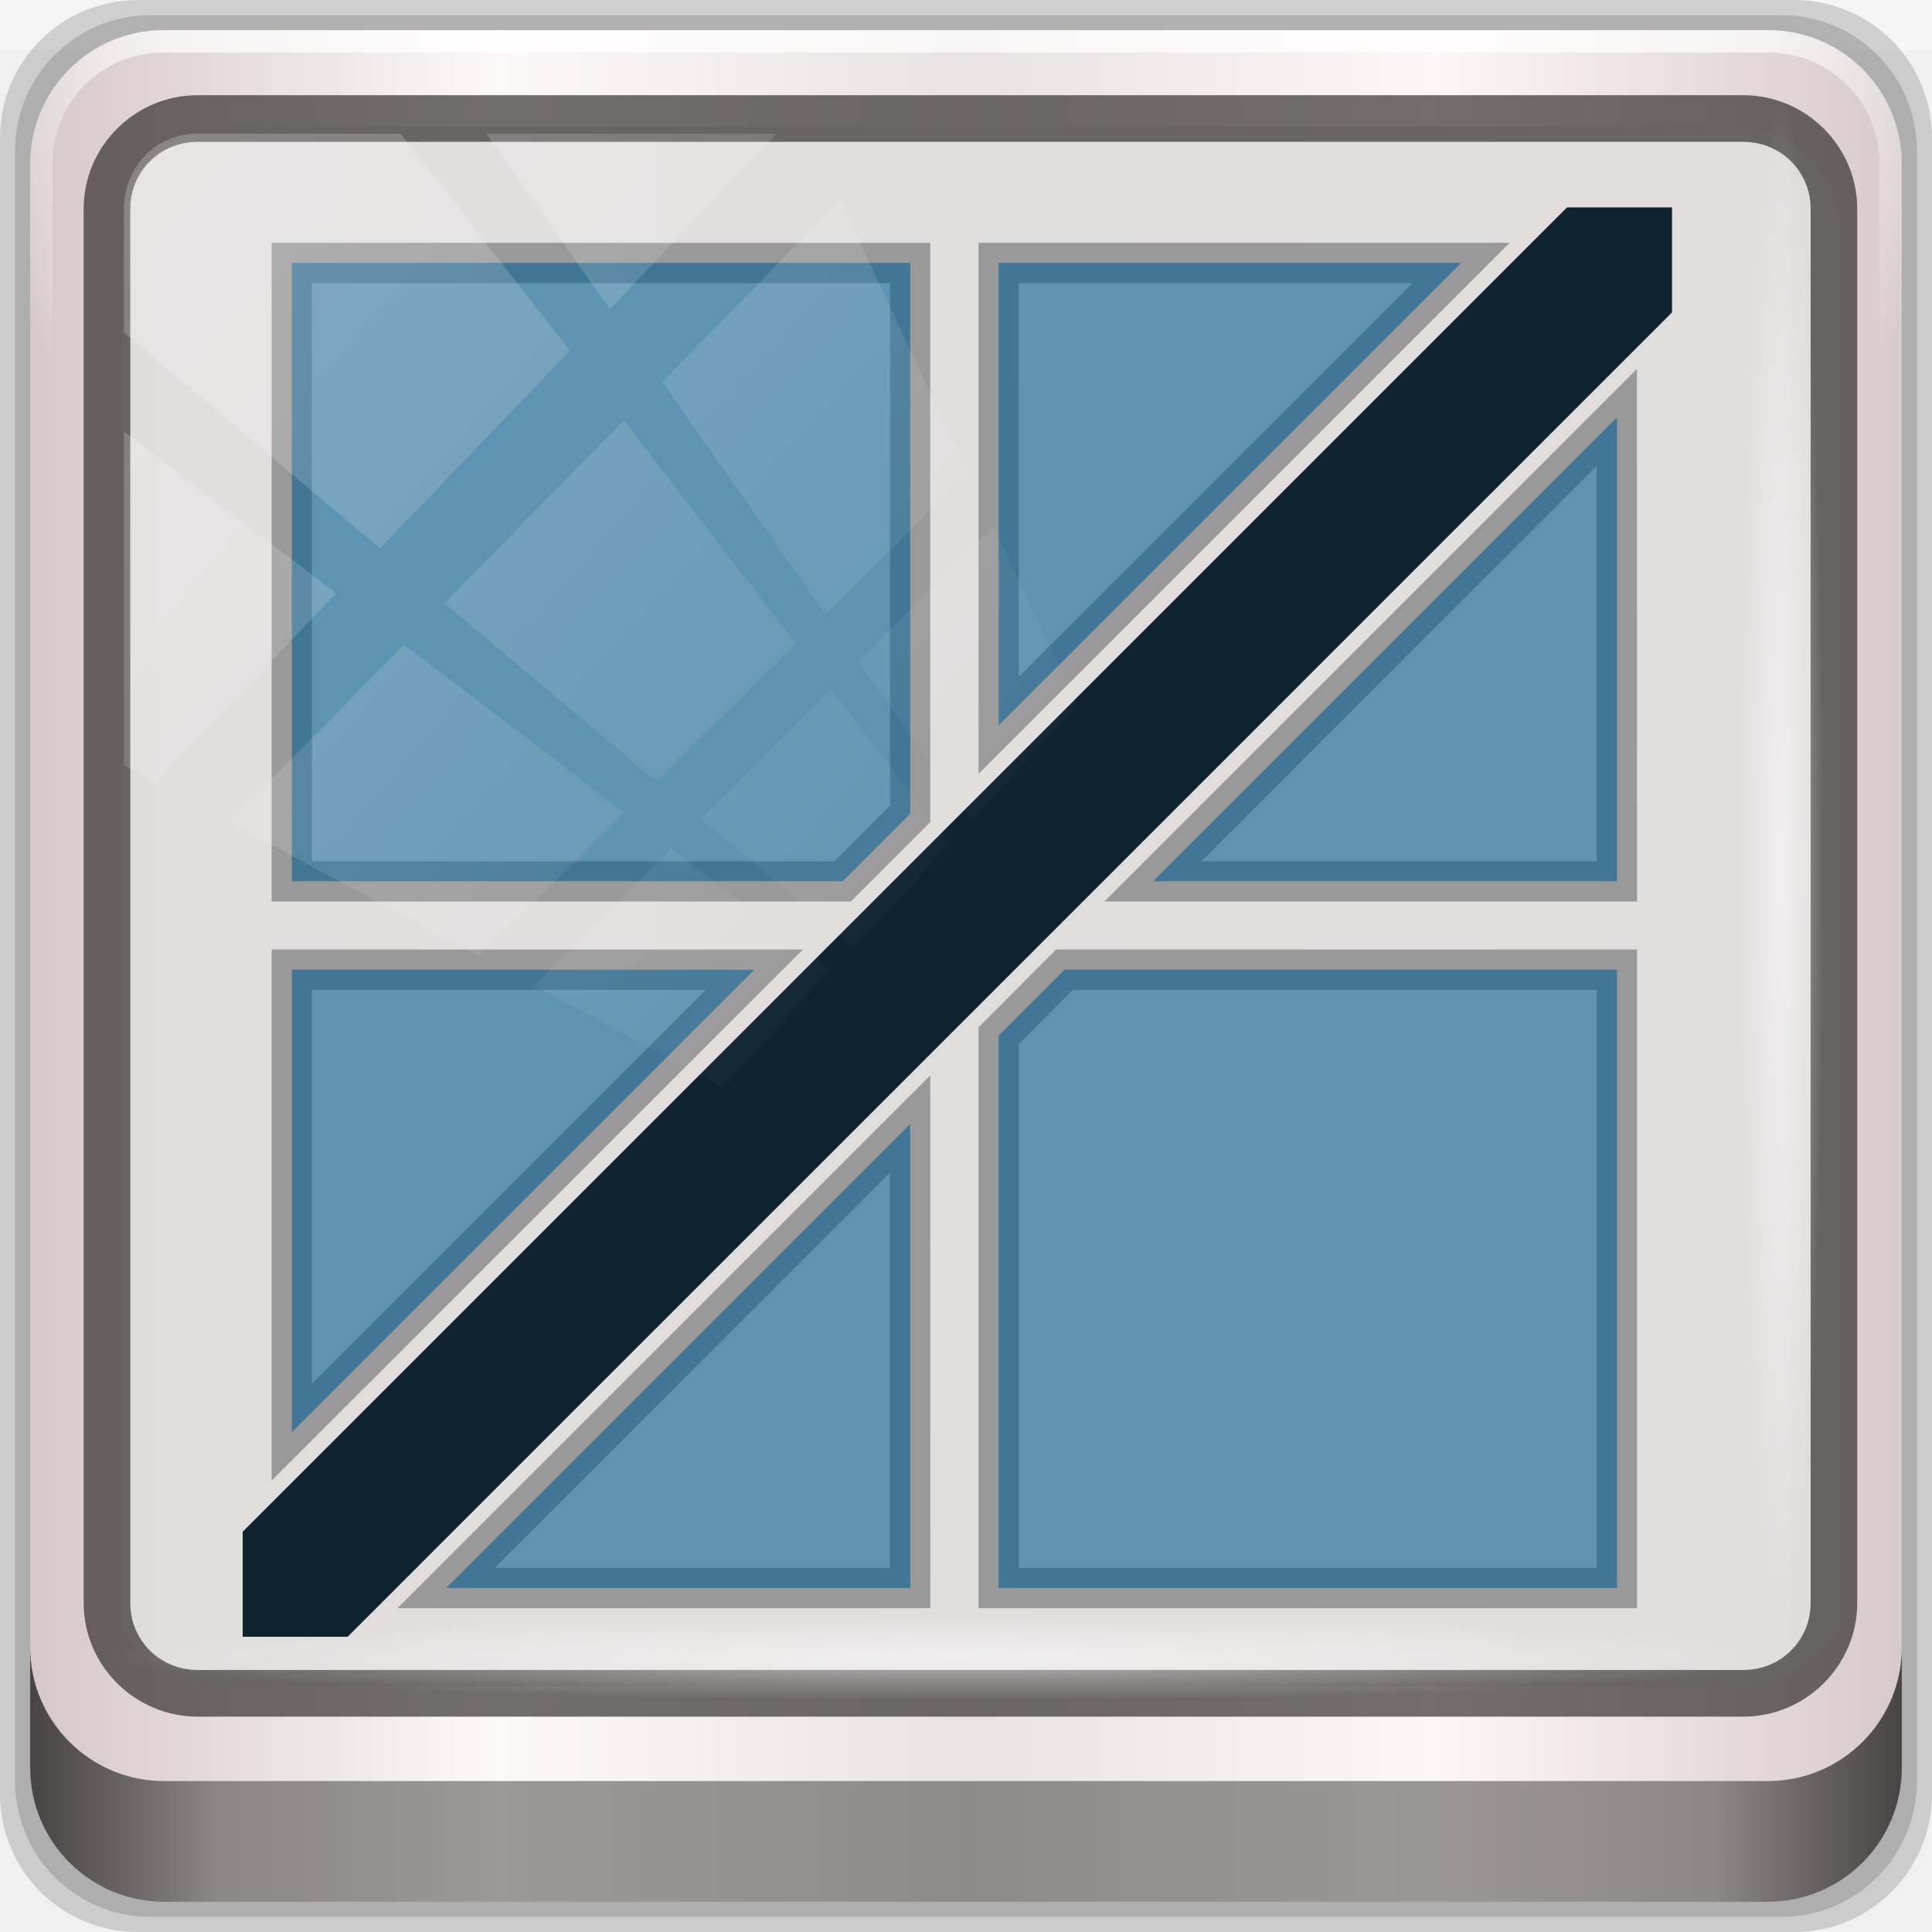
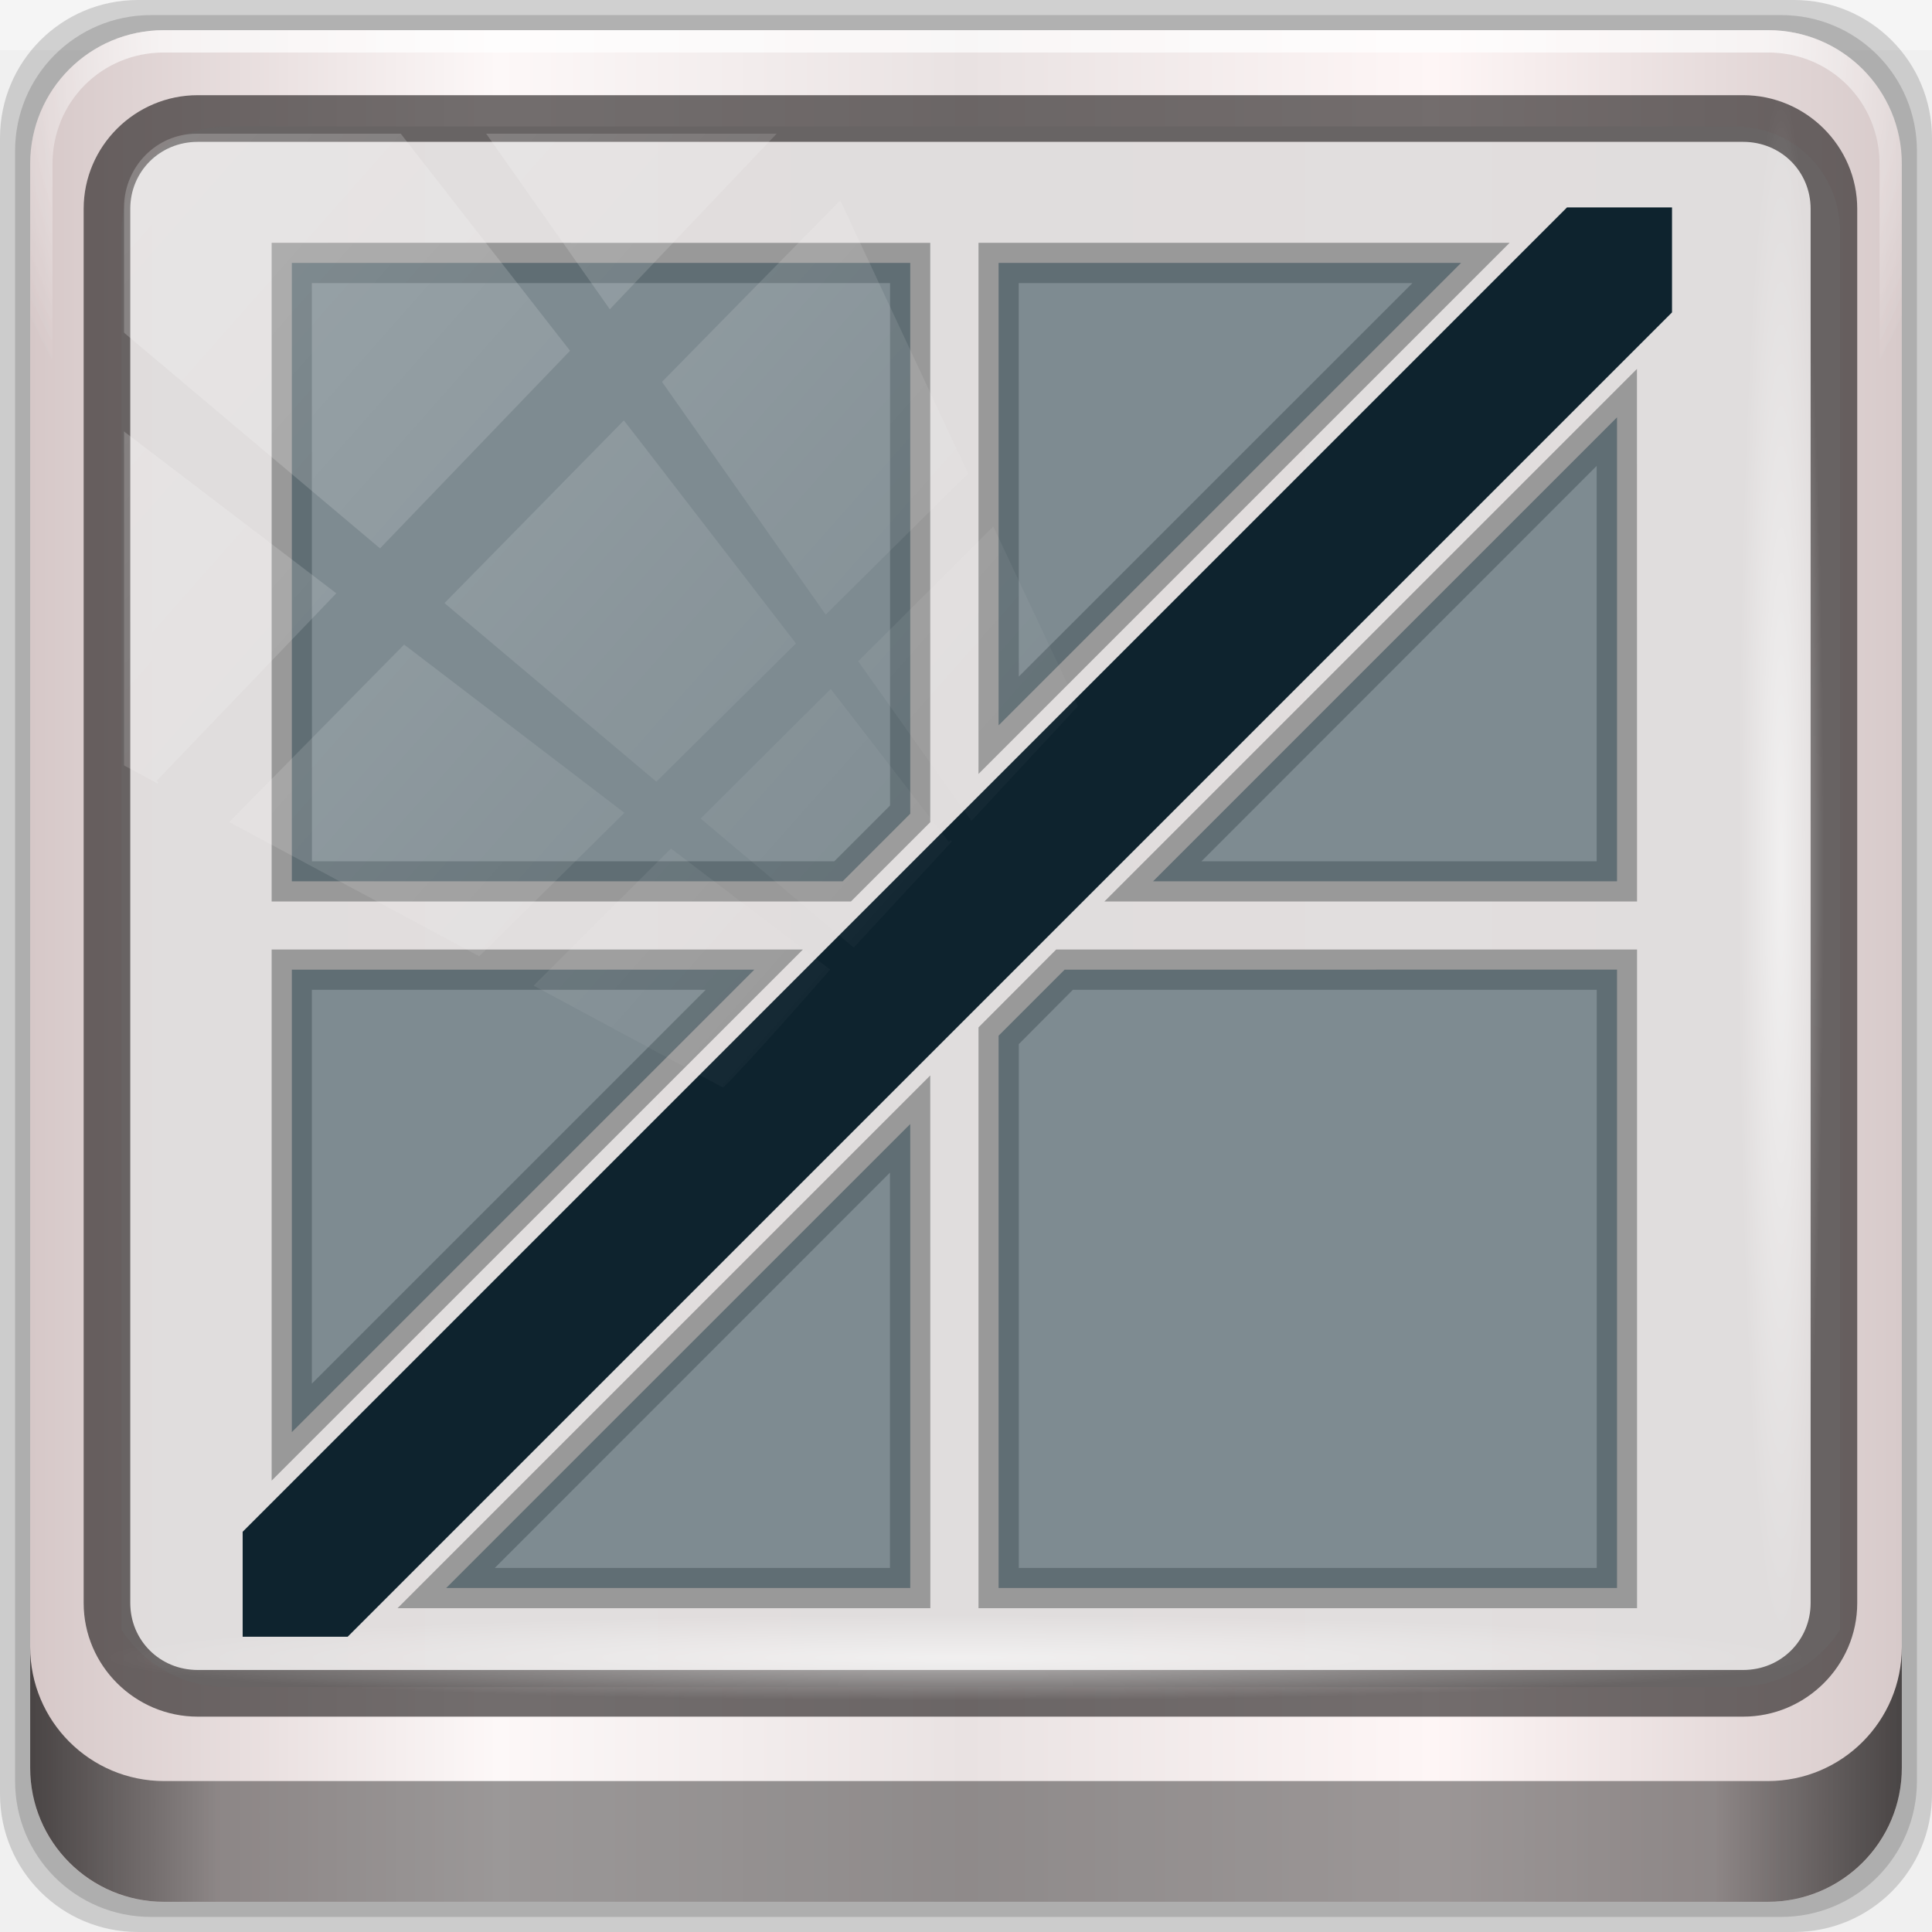
<svg xmlns="http://www.w3.org/2000/svg" xmlns:xlink="http://www.w3.org/1999/xlink" viewBox="0 0 96 96" version="1.1" id="svg10" width="96" height="96">
  <defs id="defs3051">
    <style type="text/css" id="current-color-scheme">
      .ColorScheme-Text {
        color:#4d4d4d;
      }
      </style>
    <linearGradient y2="47" x2="90" y1="47" x1="6" gradientTransform="matrix(1.141506,0,0,1.141506,7.069338,-16.1436)" gradientUnits="userSpaceOnUse" id="linearGradient7426" xlink:href="#linearGradient6139-0" />
    <linearGradient id="linearGradient6139-0">
      <stop id="stop6141-2" offset="0" style="stop-color:#d6c8c8;stop-opacity:1" />
      <stop style="stop-color:#fdf8f8;stop-opacity:1" offset="0.25" id="stop6151-0" />
      <stop style="stop-color:#e9e2e2;stop-opacity:1" offset="0.5" id="stop6147-1" />
      <stop id="stop6149-4" offset="0.75" style="stop-color:#fef6f6;stop-opacity:1" />
      <stop id="stop6143-4" offset="1" style="stop-color:#d7caca;stop-opacity:1" />
    </linearGradient>
    <radialGradient r="41" fy="6.213" fx="158" cy="6.213" cx="158" gradientTransform="matrix(0,1.729007,-2.17417,0,120.3277,-221.4261)" gradientUnits="userSpaceOnUse" id="radialGradient7428" xlink:href="#linearGradient3888-8-4-8-6" />
    <linearGradient id="linearGradient3888-8-4-8-6">
      <stop style="stop-color:#ffffff;stop-opacity:1;" offset="0" id="stop3890-4-7-9-7" />
      <stop style="stop-color:#ffffff;stop-opacity:0;" offset="1" id="stop3892-5-8-2-7" />
    </linearGradient>
    <radialGradient r="42" fy="-27" fx="48" cy="-27" cx="48" gradientTransform="matrix(-1.143651,0,0,-0.9333549,212.7619,-20.40058)" gradientUnits="userSpaceOnUse" id="radialGradient7430" xlink:href="#linearGradient4091-0-3-0-7" />
    <linearGradient id="linearGradient4091-0-3-0-7">
      <stop style="stop-color:#ffffff;stop-opacity:1;" offset="0" id="stop4093-3-6-4-2" />
      <stop id="stop4099-6-1-8-3" offset="0.8" style="stop-color:#ffffff;stop-opacity:1;" />
      <stop style="stop-color:#ffffff;stop-opacity:0;" offset="1" id="stop4095-1-0-7-9" />
    </linearGradient>
    <clipPath id="clipPath4194-1-2-5">
      <rect width="89.6" height="89.6" rx="6.4" ry="6.4" x="6.4" y="6.4" id="rect4196-1-6-2" style="fill:#ff00ff;fill-opacity:1;fill-rule:nonzero;stroke:none;stroke-width:1.067" />
    </clipPath>
    <linearGradient y2="88.172" x2="94.5" y1="88.172" x1="1.5" gradientTransform="matrix(1.031038,0,0,1.031038,12.37182,-11.98263)" gradientUnits="userSpaceOnUse" id="linearGradient7460" xlink:href="#linearGradient3832-0-6-1-1" />
    <linearGradient id="linearGradient3832-0-6-1-1">
      <stop style="stop-color:#000000;stop-opacity:1;" offset="0" id="stop3834-6-3-7-1" />
      <stop id="stop3872-2-4" offset="0.1" style="stop-color:#000000;stop-opacity:0.588;" />
      <stop style="stop-color:#000000;stop-opacity:0.588;" offset="0.9" id="stop3844-6-2-7-6" />
      <stop style="stop-color:#000000;stop-opacity:1;" offset="1" id="stop3836-5-0-2-9" />
    </linearGradient>
    <radialGradient r="43.199" fy="44.893" fx="13.948" cy="44.893" cx="13.948" gradientTransform="matrix(1.0054,0,0,0.05071751,47.32267,70.6723)" gradientUnits="userSpaceOnUse" id="radialGradient7462" xlink:href="#linearGradient3888-8-4-8-6" />
    <radialGradient r="43.199" fy="44.893" fx="13.948" cy="44.893" cx="13.948" gradientTransform="matrix(0.9158986,0,0,0.05071751,19.70581,-105.8956)" gradientUnits="userSpaceOnUse" id="radialGradient7464" xlink:href="#linearGradient3888-8-4-8-6" />
    <linearGradient y2="14.514" x2="50.528" y1="-28.642" x1="2.771" gradientUnits="userSpaceOnUse" id="linearGradient7466" xlink:href="#linearGradient3888-8-4-8-6" />
    <clipPath clipPathUnits="userSpaceOnUse" id="clipPath4156-4">
      <path style="opacity:0.6;fill:#ffffff;fill-opacity:1;stroke:none" d="m 27.046,-55.695 -14.214,13.321 h 0.061 l 15.653,21.771 10.231,-10.546 C 38.562,-32.302 27.468,-54.819 27.046,-55.695 Z M 9.647,-39.383 -5.241,-25.321 15.988,-7.806 26.372,-18.383 Z m 31.491,12.951 -9.741,9.714 8.945,12.458 7.781,-7.555 z m -49.84,4.379 -13.754,12.982 26.283,13.846 0.061,-0.062 -0.123,-0.062 L 13.599,-5.401 -8.702,-22.053 Z m 38.015,7.401 -9.803,9.775 11.579,9.559 7.628,-7.401 -8.669,-11.009 z m 20.187,5.674 -7.383,7.216 6.188,8.542 5.82,-6.137 z m -32.195,6.322 -9.557,9.498 13.662,7.185 7.934,-7.678 z m 23.312,2.374 -7.107,6.938 8.363,6.907 5.361,-5.674 -0.061,-0.092 -0.092,0.123 -6.464,-8.203 z m -8.73,8.542 -7.505,7.339 10.354,5.458 c 1.397,-1.321 5.675,-6.123 5.851,-6.322 z" id="path4158-0" />
    </clipPath>
    <linearGradient x1="7.941" y1="5.099" x2="7.941" y2="19.219" id="linearGradient4057" xlink:href="#linearGradient4281-6-89" gradientUnits="userSpaceOnUse" gradientTransform="matrix(3.53009,0,0,2.54951,16,18)" />
    <linearGradient id="linearGradient4281-6-89">
      <stop id="stop4283-9-4" style="stop-color:#1e1e1e;stop-opacity:1" offset="0" />
      <stop id="stop4285-8-1" style="stop-color:#505050;stop-opacity:1" offset="1" />
    </linearGradient>
    <linearGradient x1="38" y1="28" x2="38" y2="68" id="linearGradient3156-2" xlink:href="#linearGradient4281-6-89" gradientUnits="userSpaceOnUse" gradientTransform="translate(-100)" />
    <linearGradient x1="45.448" y1="92.54" x2="45.448" y2="7.017" id="ButtonShadow-4" gradientUnits="userSpaceOnUse" gradientTransform="scale(1.005865,0.994169)">
      <stop id="stop3750-15" style="stop-color:#000000;stop-opacity:1" offset="0" />
      <stop id="stop3752-24" style="stop-color:#000000;stop-opacity:0.588" offset="1" />
    </linearGradient>
    <filter style="color-interpolation-filters:sRGB" id="filter3174-80">
      <feGaussianBlur id="feGaussianBlur3176-2" stdDeviation="1.71" />
    </filter>
    <linearGradient x1="48" y1="20.221" x2="48" y2="138.661" id="linearGradient3613-5" xlink:href="#linearGradient3888-8-4-8-6" gradientUnits="userSpaceOnUse" />
    <clipPath id="clipPath3613-61">
      <rect width="84" height="84" rx="6" ry="6" x="6" y="6" id="rect3615-83" style="fill:#ffffff;fill-opacity:1;fill-rule:nonzero;stroke:none" />
    </clipPath>
    <filter style="color-interpolation-filters:sRGB" x="-0.192" y="-0.192" width="1.384" height="1.384" id="filter3794-5">
      <feGaussianBlur id="feGaussianBlur3796-1" stdDeviation="5.28" />
    </filter>
    <filter style="color-interpolation-filters:sRGB" id="filter3174">
      <feGaussianBlur id="feGaussianBlur3176" stdDeviation="1.71" />
    </filter>
    <clipPath id="clipPath3613">
      <rect width="84" height="84" rx="6" ry="6" x="6" y="6" id="rect3615" style="fill:#ffffff;fill-opacity:1;fill-rule:nonzero;stroke:none" />
    </clipPath>
    <filter style="color-interpolation-filters:sRGB" x="-0.192" y="-0.192" width="1.384" height="1.384" id="filter3794">
      <feGaussianBlur id="feGaussianBlur3796" stdDeviation="5.28" />
    </filter>
    <linearGradient x1="38" y1="36" x2="38" y2="68" id="linearGradient3935" xlink:href="#linearGradient4281-6-89" gradientUnits="userSpaceOnUse" gradientTransform="translate(4,-4)" />
    <filter style="color-interpolation-filters:sRGB" id="filter3174-30">
      <feGaussianBlur id="feGaussianBlur3176-29" stdDeviation="1.71" />
    </filter>
    <clipPath id="clipPath3613-60">
      <rect width="84" height="84" rx="6" ry="6" x="6" y="6" id="rect3615-0" style="fill:#ffffff;fill-opacity:1;fill-rule:nonzero;stroke:none" />
    </clipPath>
    <filter style="color-interpolation-filters:sRGB" x="-0.192" y="-0.192" width="1.384" height="1.384" id="filter3794-8">
      <feGaussianBlur id="feGaussianBlur3796-53" stdDeviation="5.28" />
    </filter>
    <linearGradient x1="4" y1="11" x2="18" y2="11" id="linearGradient3037" xlink:href="#SpecificGradient" gradientUnits="userSpaceOnUse" />
    <linearGradient x1="10.762" y1="4" x2="10.762" y2="18.011" id="SpecificGradient" gradientUnits="userSpaceOnUse">
      <stop id="stop3292" style="stop-color:#a50000;stop-opacity:1" offset="0" />
      <stop id="stop3294" style="stop-color:#e73800;stop-opacity:1" offset="1" />
    </linearGradient>
    <filter style="color-interpolation-filters:sRGB" id="filter3174-6">
      <feGaussianBlur id="feGaussianBlur3176-69" stdDeviation="1.71" />
    </filter>
    <clipPath id="clipPath3613-9">
      <rect width="84" height="84" rx="6" ry="6" x="6" y="6" id="rect3615-9" style="fill:#ffffff;fill-opacity:1;fill-rule:nonzero;stroke:none" />
    </clipPath>
    <filter style="color-interpolation-filters:sRGB" x="-0.192" y="-0.192" width="1.384" height="1.384" id="filter3794-74">
      <feGaussianBlur id="feGaussianBlur3796-54" stdDeviation="5.28" />
    </filter>
    <linearGradient x1="9.397" y1="5.547" x2="9.397" y2="19.983" id="linearGradient3960" xlink:href="#linearGradient4281-6-89" gradientUnits="userSpaceOnUse" gradientTransform="matrix(3.328201,0,0,2.704163,-227.2027,-331.6322)" />
    <filter style="color-interpolation-filters:sRGB" id="filter3174-5">
      <feGaussianBlur id="feGaussianBlur3176-27" stdDeviation="1.71" />
    </filter>
    <clipPath id="clipPath3613-2">
      <rect width="84" height="84" rx="6" ry="6" x="6" y="6" id="rect3615-16" style="fill:#ffffff;fill-opacity:1;fill-rule:nonzero;stroke:none" />
    </clipPath>
    <filter style="color-interpolation-filters:sRGB" x="-0.192" y="-0.192" width="1.384" height="1.384" id="filter3794-72">
      <feGaussianBlur id="feGaussianBlur3796-6" stdDeviation="5.28" />
    </filter>
    <linearGradient x1="24.508" y1="35.528" x2="55.492" y2="35.528" id="linearGradient4134" xlink:href="#linearGradient4281-6-89" gradientUnits="userSpaceOnUse" gradientTransform="matrix(0,0.9145735,0.8307819,0,36.61531,14.94161)" />
    <radialGradient r="41" fy="6.213" fx="158" cy="6.213" cx="158" gradientTransform="matrix(0,1.729007,-2.17417,0,85.81428,-225.4825)" gradientUnits="userSpaceOnUse" id="radialGradient1096" xlink:href="#linearGradient3888-8-4-8-6" />
    <radialGradient xlink:href="#linearGradient4091-0-3-0-7" id="radialGradient1079" gradientUnits="userSpaceOnUse" gradientTransform="matrix(-1.143651,0,0,-0.9333549,212.7619,-20.40058)" cx="48" cy="-27" fx="48" fy="-27" r="42" />
  </defs>
  <g transform="translate(1.5099815e-8,27.73333)" id="layer1">
    <g id="g7008" transform="translate(-8.580222,-18.49007)">
      <g id="g1023">
        <g transform="translate(-2.081423,7.339514)" id="g1058">
          <g transform="matrix(0.9698962,0,0,0.9698962,1.86227,-4.960875)" id="g1073">
            <g transform="translate(-3.299327)" id="g1088">
              <rect y="-11.983" x="12.372" height="2.578" width="98.98" id="rect3880" style="opacity:0.312;fill:#ffffff;fill-opacity:1;stroke:none;stroke-width:1.031" />
              <path id="path3288" d="M 104.281,-11.983 H 19.442 c -3.917,0 -7.07,3.153 -7.07,7.07 V 79.927 c 0,3.917 3.153,7.07 7.07,7.07 H 104.281 c 3.917,0 7.07,-3.153 7.07,-7.07 V -4.913 c 0,-3.917 -3.153,-7.07 -7.07,-7.07 z" style="display:inline;opacity:0.15;fill:#000000;fill-opacity:1;fill-rule:nonzero;stroke:none;stroke-width:1.031" />
              <path style="display:inline;opacity:0.15;fill:#000000;fill-opacity:1;fill-rule:nonzero;stroke:none;stroke-width:1.031" d="M 103.619,-11.209 H 20.105 c -3.856,0 -6.96,3.104 -6.96,6.96 V 79.264 c 0,3.856 3.104,6.96 6.96,6.96 h 83.514 c 3.856,0 6.96,-3.104 6.96,-6.96 V -4.25 c 0,-3.856 -3.104,-6.96 -6.96,-6.96 z" id="path4085" />
              <path id="rect4251-1" d="M 102.956,-10.436 H 20.767 c -3.794,0 -6.849,3.055 -6.849,6.849 V 78.601 c 0,3.794 3.055,6.849 6.849,6.849 h 82.188 c 3.794,0 6.849,-3.055 6.849,-6.849 V -3.587 c 0,-3.794 -3.055,-6.849 -6.849,-6.849 z" style="display:inline;fill:url(#linearGradient7426);fill-opacity:1;fill-rule:nonzero;stroke:none;stroke-width:1.031" />
              <path id="path1100" d="m 23.969,-5.505 c -2.993,0 -5.368,2.39 -5.368,5.4 v 22.377 7.56 41.682 c 1.15,1.759 3.11,2.936 5.368,2.936 h 4.295 68.714 4.295 c 2.258,0 4.219,-1.177 5.368,-2.936 V 29.832 22.271 -0.105 c 0,-3.01 -2.376,-5.4 -5.368,-5.4 z" style="display:inline;opacity:0.963;fill:#e0dddd;fill-opacity:1;fill-rule:nonzero;stroke:none;stroke-width:1.077" />
              <g transform="matrix(1.070162,0,0,1.070162,-107.0813,-15.57285)" id="g3272">
                <path style="display:inline;opacity:0.45;fill:url(#radialGradient1079);fill-opacity:1;fill-rule:nonzero;stroke:none;stroke-width:1.067" d="m 119.467,4.8 c -3.546,0 -6.4,2.854 -6.4,6.4 v 16 h 1.067 v -16 c 0,-2.973 2.36,-5.333 5.333,-5.333 h 76.8 c 2.973,0 5.333,2.36 5.333,5.333 v 16 h 1.067 v -16 c 0,-3.546 -2.854,-6.4 -6.4,-6.4 z" id="path4236-5" />
              </g>
              <path style="color:#000000;font-style:normal;font-variant:normal;font-weight:normal;font-stretch:normal;font-size:medium;line-height:normal;font-family:Sans;-inkscape-font-specification:Sans;text-indent:0;text-align:start;text-decoration:none;text-decoration-line:none;letter-spacing:normal;word-spacing:normal;text-transform:none;writing-mode:lr-tb;direction:ltr;baseline-shift:baseline;text-anchor:start;display:inline;overflow:visible;visibility:visible;fill:#241f1f;fill-opacity:0.633;stroke:none;stroke-width:2.449;marker:none;enable-background:accumulate" d="m 22.502,-7.106 c -3.213,0 -5.844,2.618 -5.844,5.821 V 70.143 c 0,3.203 2.631,5.821 5.844,5.821 h 79.175 c 3.213,0 5.844,-2.618 5.844,-5.821 V -1.285 c 0,-3.203 -2.631,-5.821 -5.844,-5.821 z m 0,2.391 h 79.175 c 1.947,0 3.456,1.526 3.456,3.43 V 70.143 c 0,1.904 -1.509,3.43 -3.456,3.43 H 22.502 c -1.947,0 -3.456,-1.526 -3.456,-3.43 V -1.285 c 0,-1.904 1.509,-3.43 3.456,-3.43 z" id="path4989" />
              <path id="path4118" d="m 13.918,72.401 v 6.186 c 0,3.794 3.068,6.863 6.863,6.863 h 82.161 c 3.794,0 6.863,-3.068 6.863,-6.863 v -6.186 c 0,3.794 -3.068,6.863 -6.863,6.863 H 20.781 c -3.794,0 -6.863,-3.068 -6.863,-6.863 z" style="display:inline;opacity:0.658;fill:url(#linearGradient7460);fill-opacity:1;fill-rule:nonzero;stroke:none;stroke-width:1.031" />
              <rect ry="4.382" rx="0" y="70.758" x="17.914" height="4.382" width="86.865" id="rect4131" style="opacity:0.55;fill:url(#radialGradient7462);fill-opacity:1;stroke:none;stroke-width:1.031" />
              <rect transform="rotate(90)" style="opacity:0.55;fill:url(#radialGradient7464);fill-opacity:1;stroke:none;stroke-width:1.031" id="rect4141" width="79.132" height="4.382" x="-7.085" y="-105.81" rx="0" ry="4.382" />
              <g transform="matrix(4.328136,0,0,4.328136,7.759949,-325.9542)" id="g1084">
                <path style="color:#4d4d4d;font-style:normal;font-variant:normal;font-weight:normal;font-stretch:normal;font-size:medium;line-height:normal;font-family:sans-serif;font-variant-ligatures:normal;font-variant-position:normal;font-variant-caps:normal;font-variant-numeric:normal;font-variant-alternates:normal;font-feature-settings:normal;text-indent:0;text-align:start;text-decoration:none;text-decoration-line:none;text-decoration-style:solid;text-decoration-color:#000000;letter-spacing:normal;word-spacing:normal;text-transform:none;writing-mode:lr-tb;direction:ltr;text-orientation:mixed;dominant-baseline:auto;baseline-shift:baseline;text-anchor:start;white-space:normal;shape-padding:0;clip-rule:nonzero;display:inline;overflow:visible;visibility:visible;opacity:1;isolation:auto;mix-blend-mode:normal;color-interpolation:sRGB;color-interpolation-filters:linearRGB;solid-color:#000000;solid-opacity:1;vector-effect:none;fill:#999999;fill-opacity:1;fill-rule:nonzero;stroke:none;stroke-width:0.476;stroke-linecap:butt;stroke-linejoin:miter;stroke-miterlimit:4;stroke-dasharray:none;stroke-dashoffset:0;stroke-opacity:1;color-rendering:auto;image-rendering:auto;shape-rendering:auto;text-rendering:auto;enable-background:accumulate" d="m 4.281,75.416 v 0.238 7.559 h 6.857 l 0.939,-0.939 v -6.857 z m 8.367,0 v 0.238 6.049 l 6.287,-6.287 z m -7.891,0.477 h 6.844 v 6.184 l -0.66,0.66 H 4.758 Z m 8.367,0 h 4.66 L 13.125,80.551 Z m 7.318,1.016 -0.406,0.406 -5.898,5.898 h 6.305 z m -0.477,1.148 v 4.68 H 15.287 Z M 4.281,83.781 v 0.238 6.049 l 6.289,-6.287 z m 9.287,0 -0.07,0.07 -0.85,0.852 v 6.875 h 7.795 V 83.781 Z m -8.811,0.477 h 4.662 l -4.662,4.662 z m 9.008,0 h 6.201 v 6.844 H 13.125 v -6.201 z m -1.688,1.014 -0.406,0.406 -5.9,5.9 h 6.307 z m -0.477,1.15 v 4.68 H 6.922 Z" id="path6" />
-                 <path id="path920" d="m 4.52,75.654 v 7.32 h 6.52 l 0.8,-0.8 v -6.52 z m 8.366,0 v 5.474 l 5.474,-5.474 z m 7.32,1.828 -5.492,5.492 H 20.206 Z M 4.52,84.02 v 5.474 l 5.474,-5.474 z m 9.147,0 -0.781,0.781 v 6.538 h 7.32 v -7.32 z m -1.827,1.827 -5.493,5.492 h 5.493 z" style="color:#4d4d4d;fill:#005c94;fill-opacity:0.576;stroke:none;stroke-width:1.046" />
+                 <path id="path920" d="m 4.52,75.654 v 7.32 h 6.52 l 0.8,-0.8 v -6.52 z m 8.366,0 v 5.474 l 5.474,-5.474 z m 7.32,1.828 -5.492,5.492 H 20.206 Z M 4.52,84.02 v 5.474 l 5.474,-5.474 z m 9.147,0 -0.781,0.781 v 6.538 h 7.32 v -7.32 z m -1.827,1.827 -5.493,5.492 h 5.493 z" style="color:#4d4d4d;fill:#364e59;fill-opacity:0.576;stroke:none;stroke-width:1.046" />
                <path style="color:#4d4d4d;fill:#0e232e;fill-opacity:1;stroke:#0e232e;stroke-width:0.81;stroke-miterlimit:4;stroke-dasharray:none;stroke-opacity:1" d="M 19.782,75.402 4.343,90.841 v 0.67 H 5.013 L 20.452,76.072 v -0.15 -0.52 z" class="ColorScheme-Text" id="path915" />
              </g>
              <rect clip-path="url(#clipPath4156-4)" ry="3.957" rx="3.957" y="-30" x="2" height="92" width="92" id="rect4146" style="fill:url(#linearGradient7466);fill-opacity:1;stroke:none;opacity:0.224" transform="matrix(0.9375278,0,0,0.9571924,16.85179,23.58285)" />
              <g id="g1094" transform="matrix(1.070162,0,0,1.070162,-107.0813,-15.57285)">
                <path id="path1092" d="m 119.467,4.8 c -3.546,0 -6.4,2.854 -6.4,6.4 v 16 h 1.067 v -16 c 0,-2.973 2.36,-5.333 5.333,-5.333 h 76.8 c 2.973,0 5.333,2.36 5.333,5.333 v 16 h 1.067 v -16 c 0,-3.546 -2.854,-6.4 -6.4,-6.4 z" style="display:inline;opacity:0.45;fill:url(#radialGradient7430);fill-opacity:1;fill-rule:nonzero;stroke:none;stroke-width:1.067" />
              </g>
              <g id="g1104" transform="matrix(1.070162,0,0,1.070162,-211.1639,29.13618)" />
            </g>
          </g>
        </g>
      </g>
    </g>
  </g>
</svg>
